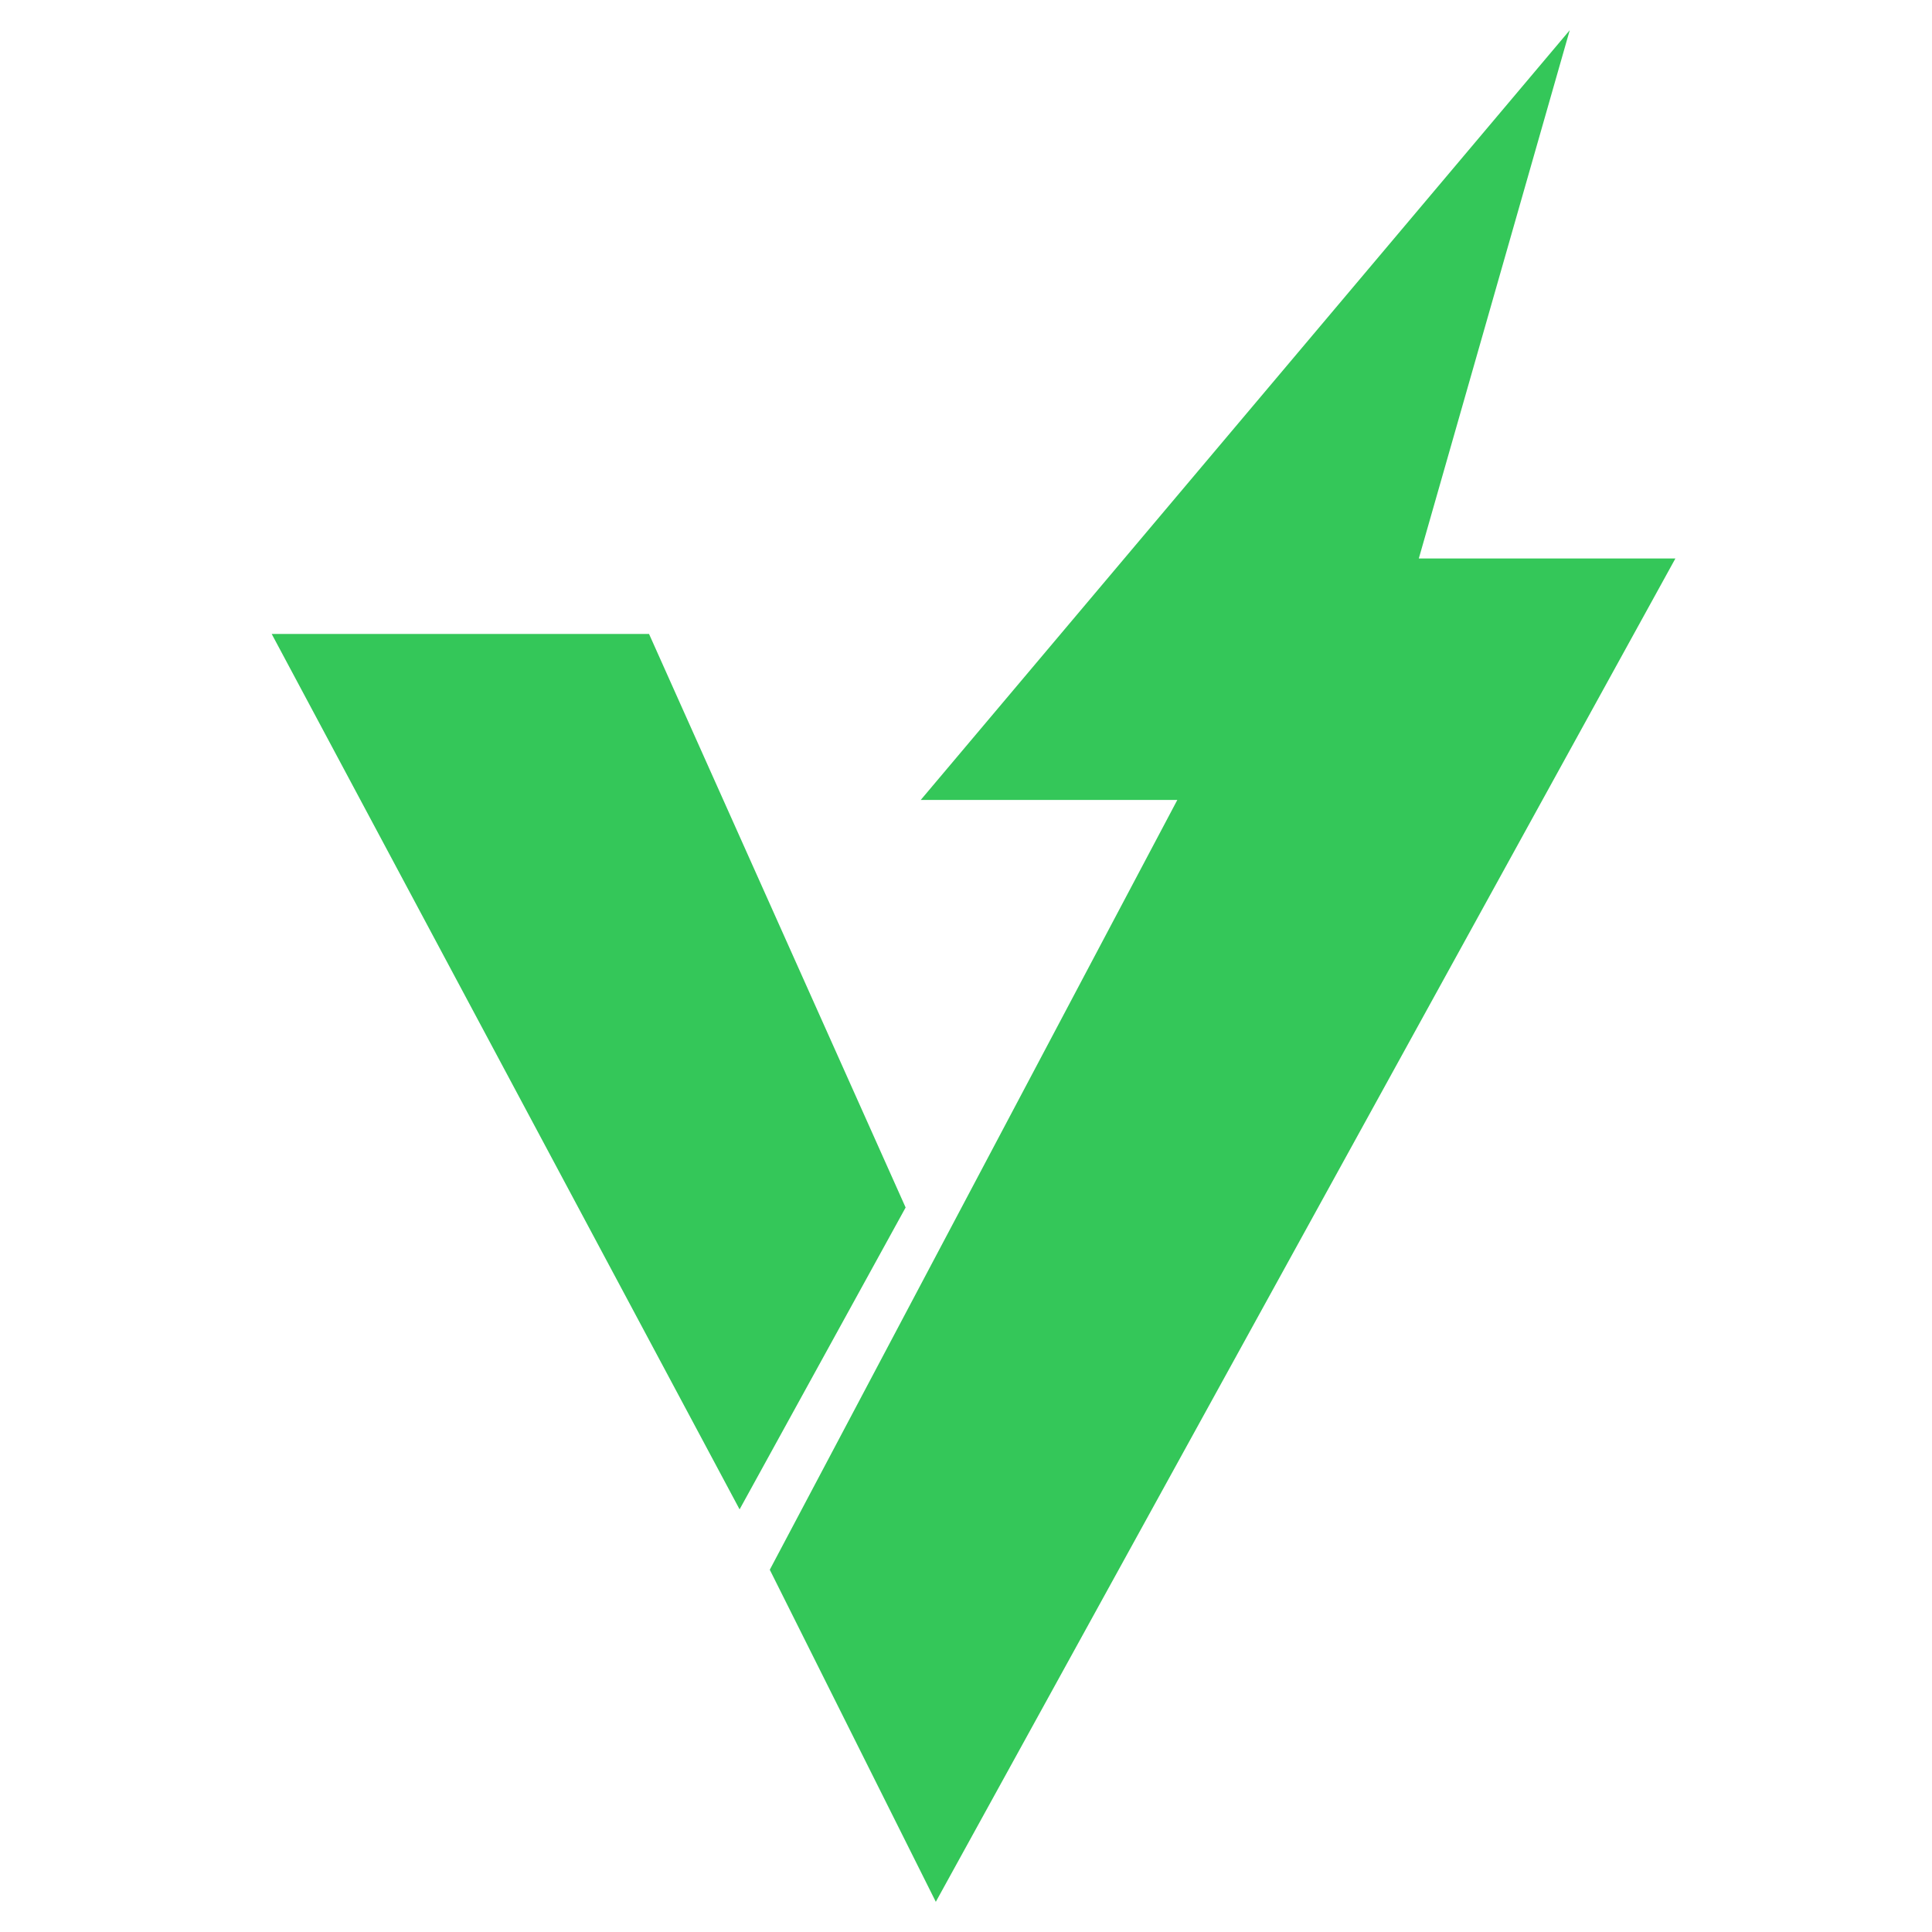
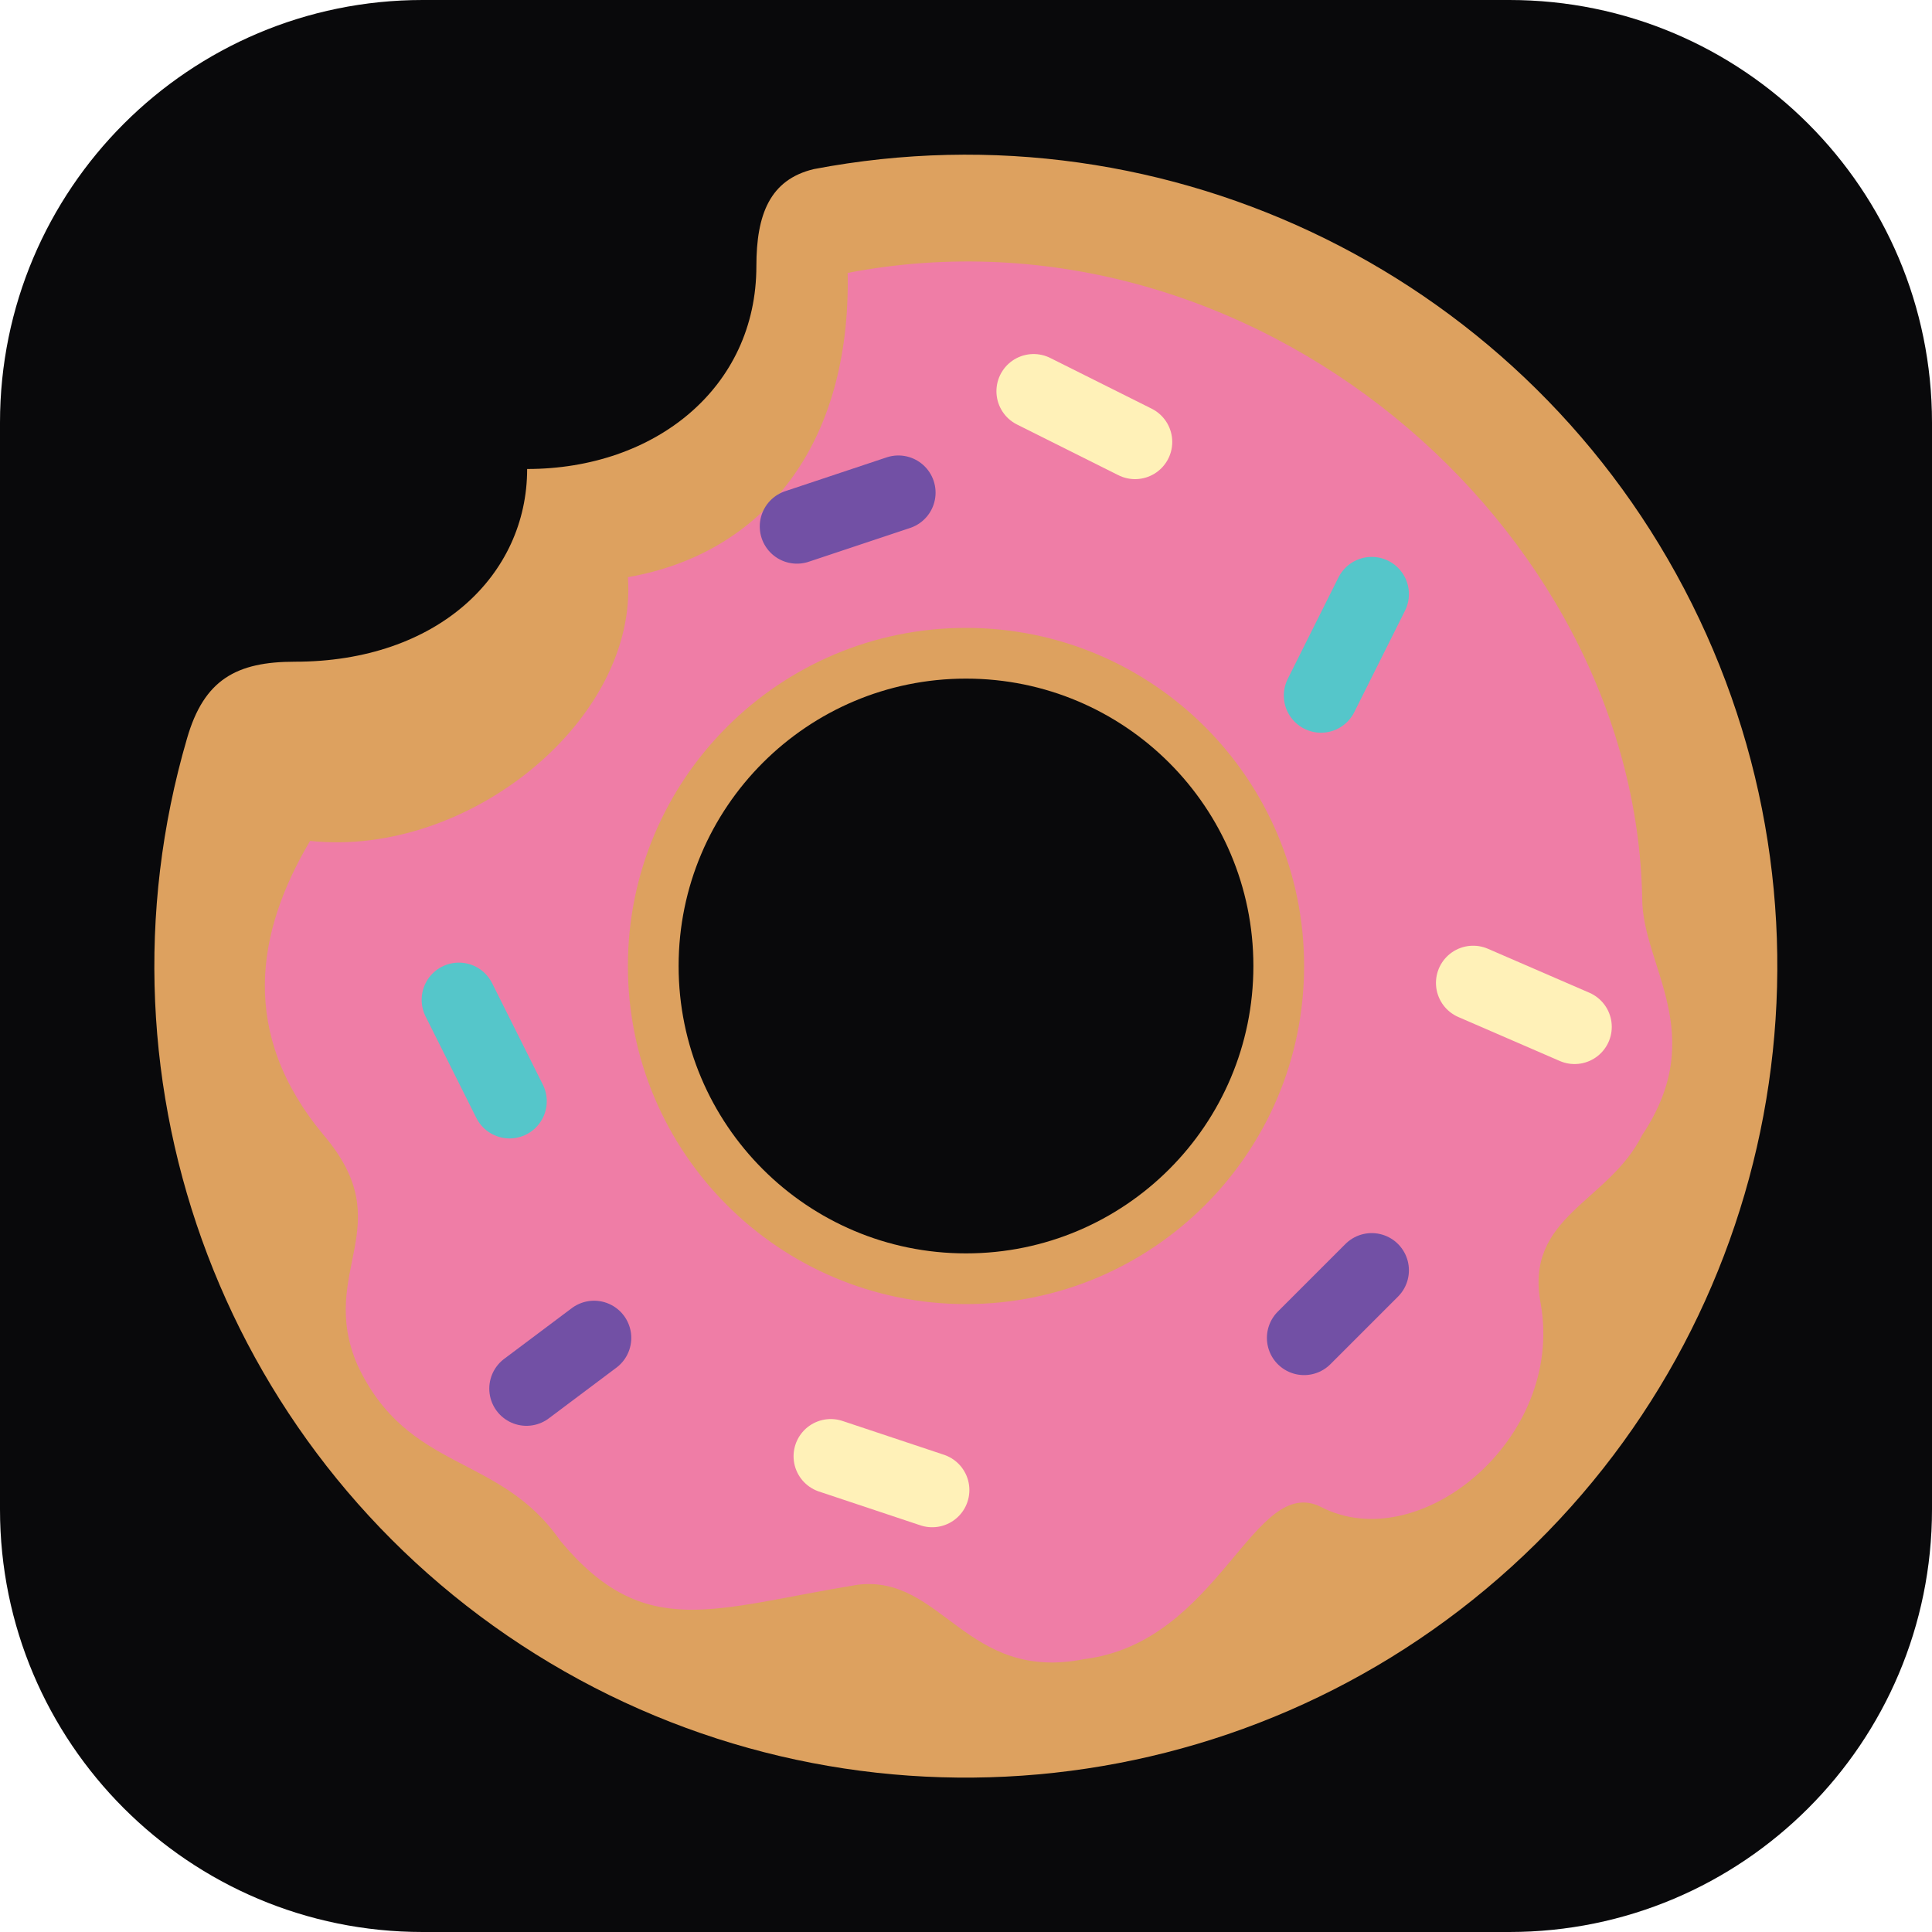
- <svg xmlns="http://www.w3.org/2000/svg" width="1024" height="1024" viewBox="0 0 128 128">
-   <path d="M18 42H43L60 80 49 100Z" fill="#34C759" />
-   <path d="M104 2 61 53h17l-27 51 11 22 49-89H94L104 2Z" fill="#34C759" />
+ <svg xmlns="http://www.w3.org/2000/svg" width="1024" height="1024" viewBox="0 0 64 64" fill="none" role="img" aria-label="Donut">
+   <rect width="64" height="64" rx="14" fill="#09090B" />
+   <g transform="translate(32 32) scale(1.12) translate(-32 -32)">
+     <defs>
+       <clipPath id="donut">
+         <path clip-rule="evenodd" d="M27.5 8.43A24 24 0 1 1 8.96 25.27C9.46 23.53 10.42 23 12.15 23C16.37 23 19.02 20.44 19.02 17.3C22.8 17.3 25.8 14.9 25.8 11.3C25.8 9.77 26.2 8.74 27.5 8.43ZM40.5 32a8.5 8.5 0 1 0-17 0 8.5 8.5 0 1 0 17 0Z" />
+       </clipPath>
+     </defs>
+     <path fill="#DDA15F" fill-rule="evenodd" d="M27.5 8.43A24 24 0 1 1 8.96 25.27C9.46 23.53 10.42 23 12.15 23C16.37 23 19.02 20.44 19.02 17.3C22.8 17.3 25.8 14.9 25.8 11.3C25.8 9.77 26.2 8.74 27.5 8.43ZM40.5 32a8.5 8.5 0 1 0-17 0 8.5 8.5 0 1 0 17 0Z" />
+     <g clip-path="url(#donut)">
+       <path fill="#EF7DA6" fill-rule="evenodd" d="M28.5 11.5C40.5 9.2 51.8 19 52 30C52 32 54 34 52 37C51 39 48.5 39.4 49 42C49.7 46 45.4 49.5 42.5 48C40.5 47 39.5 52 35.5 52.5C32 53.2 31.3 50 28.8 50.3C24.5 51 22.5 52 20 49C18.2 46.4 15.5 47 14 43.8C12.8 41 15.3 39.7 13 37C10.5 34 11 31 12.6 28.3C17.3 28.8 22.3 24.7 22 20.5C26 19.8 28.6 16.6 28.5 11.5ZM42 32a10 10 0 1 0-20 0 10 10 0 1 0 20 0Z" />
+       <g stroke-width="2.2" stroke-linecap="round">
+         <path d="m34 15 3 1.5m10 16 3 1.3m-22 12.7 3 1" stroke="#FFF1B8" />
+         <path d="m44 21-1.5 3M17 33l1.5 3" stroke="#55C6CA" />
+         <path d="m42 43 2-2M21 43l-2 1.5M27 19l3-1" stroke="#7250A5" />
+       </g>
+     </g>
+   </g>
</svg>
